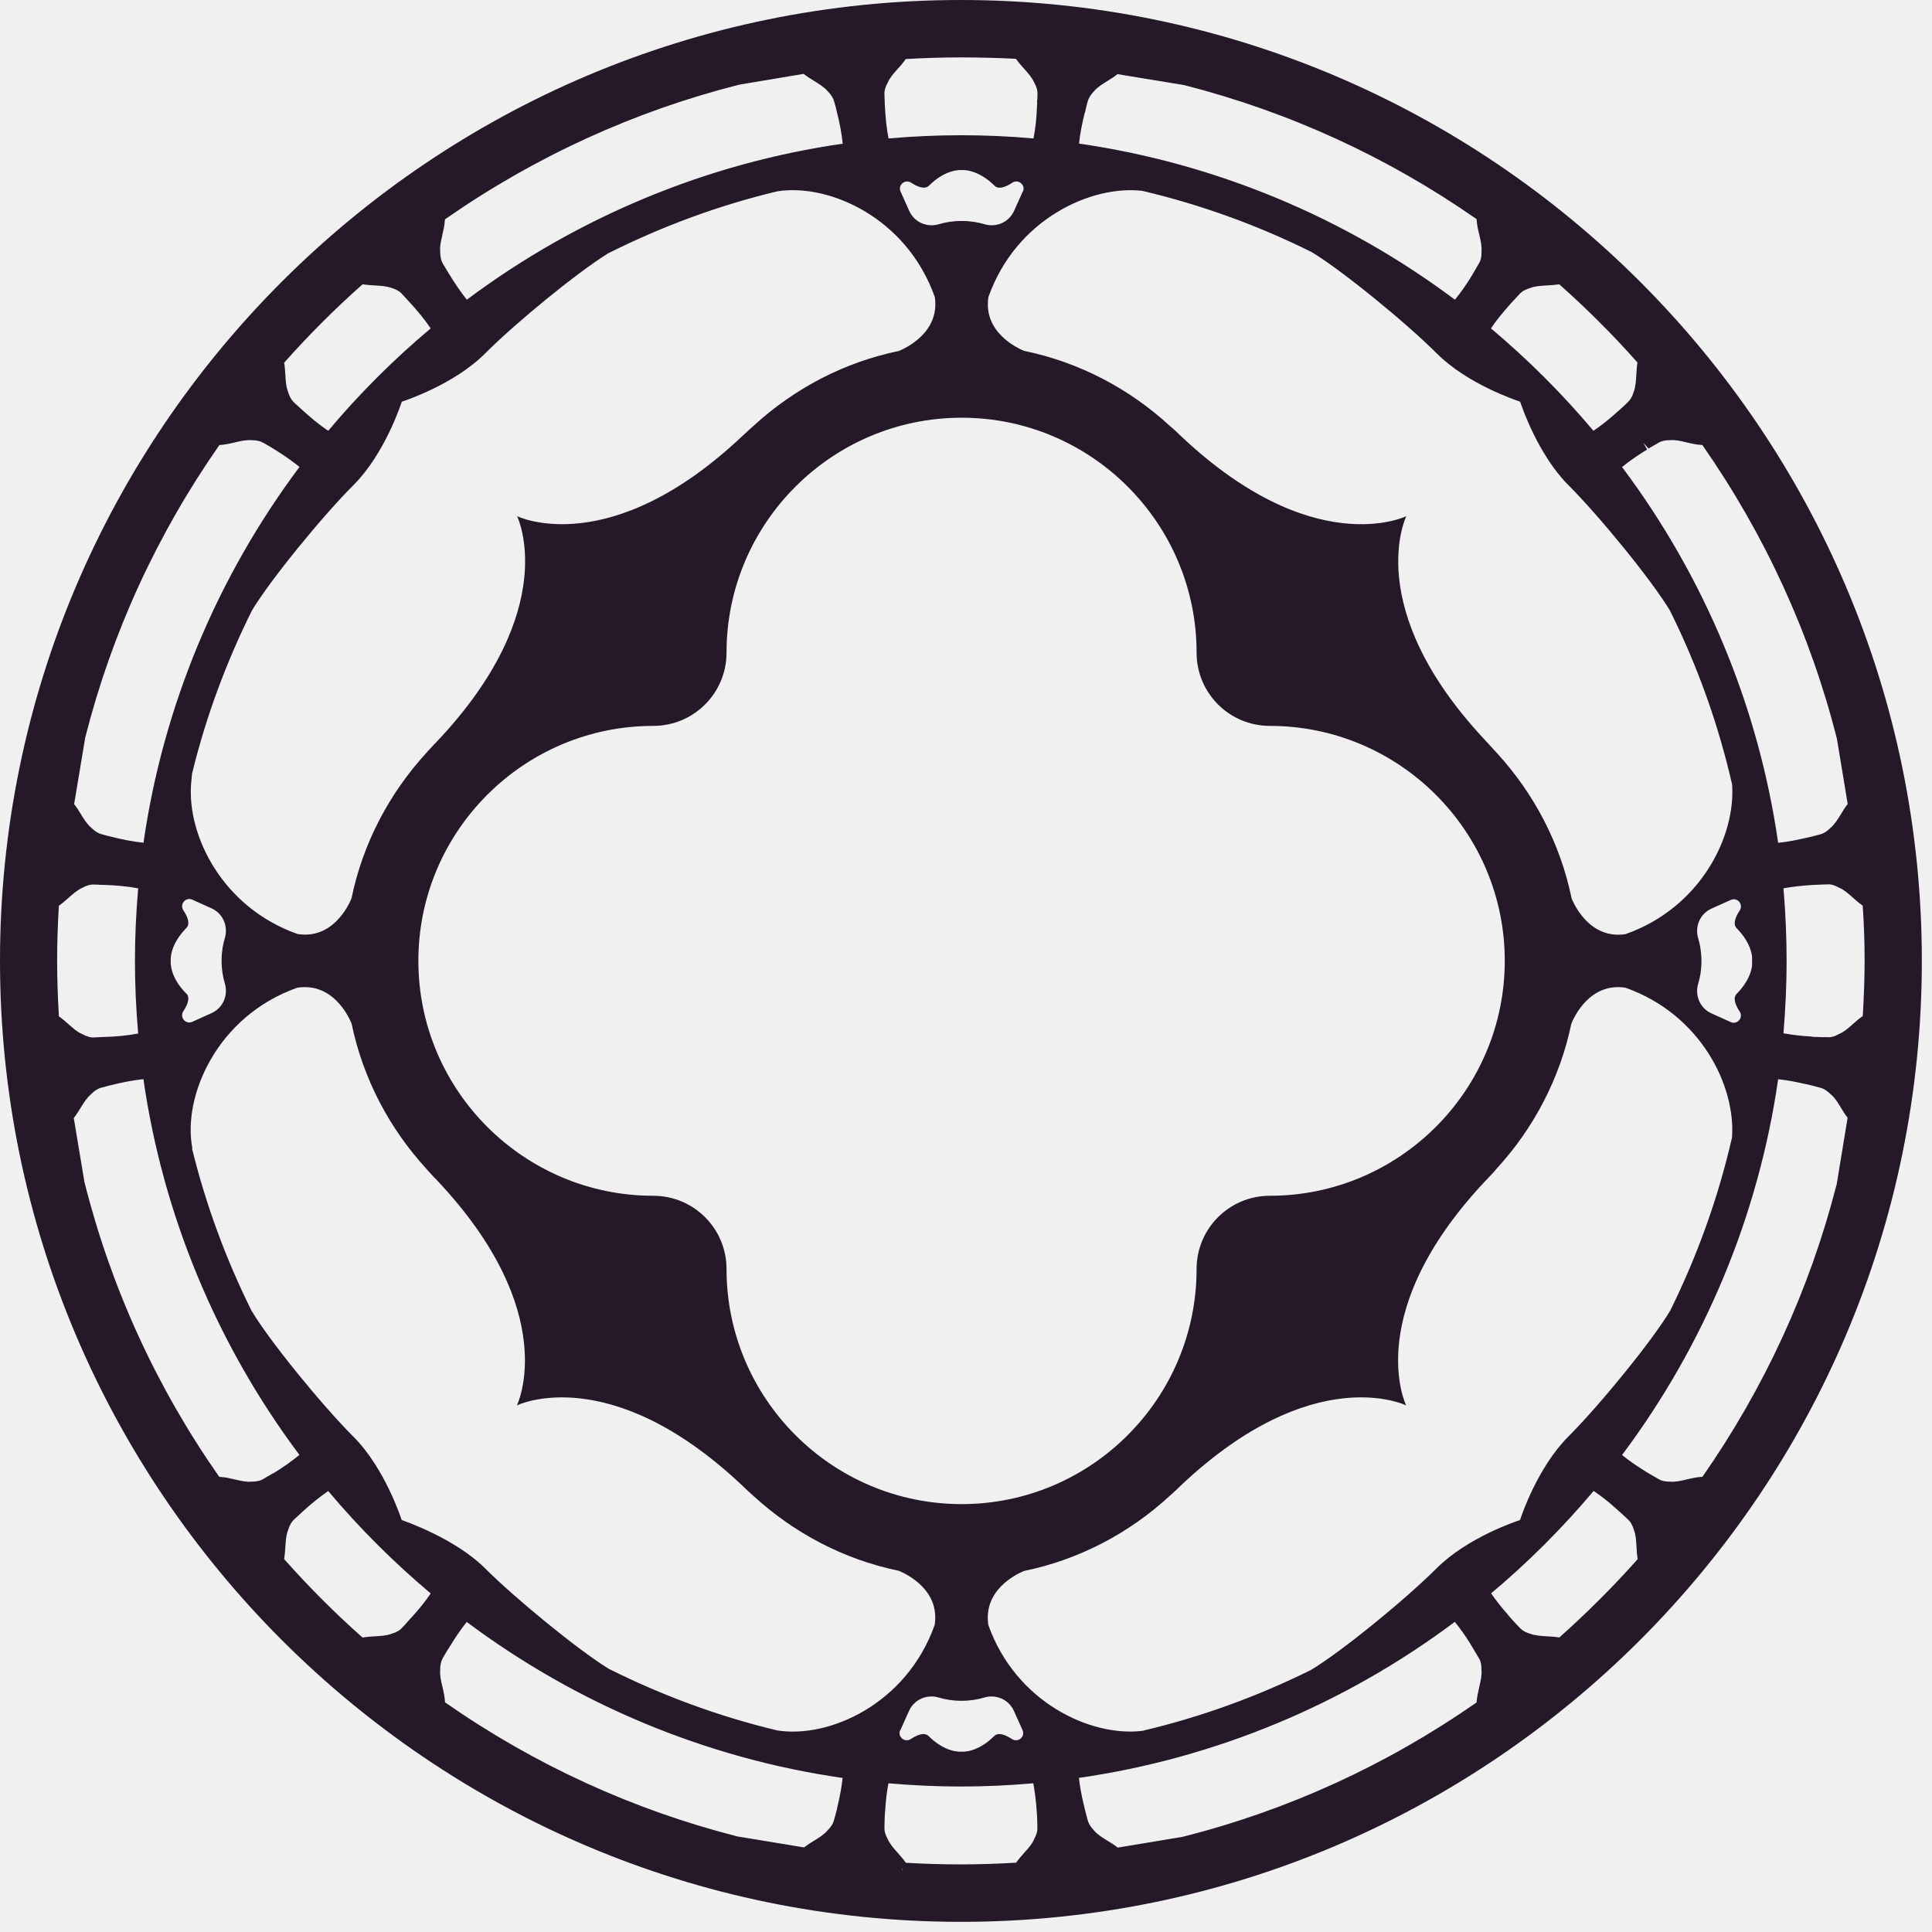
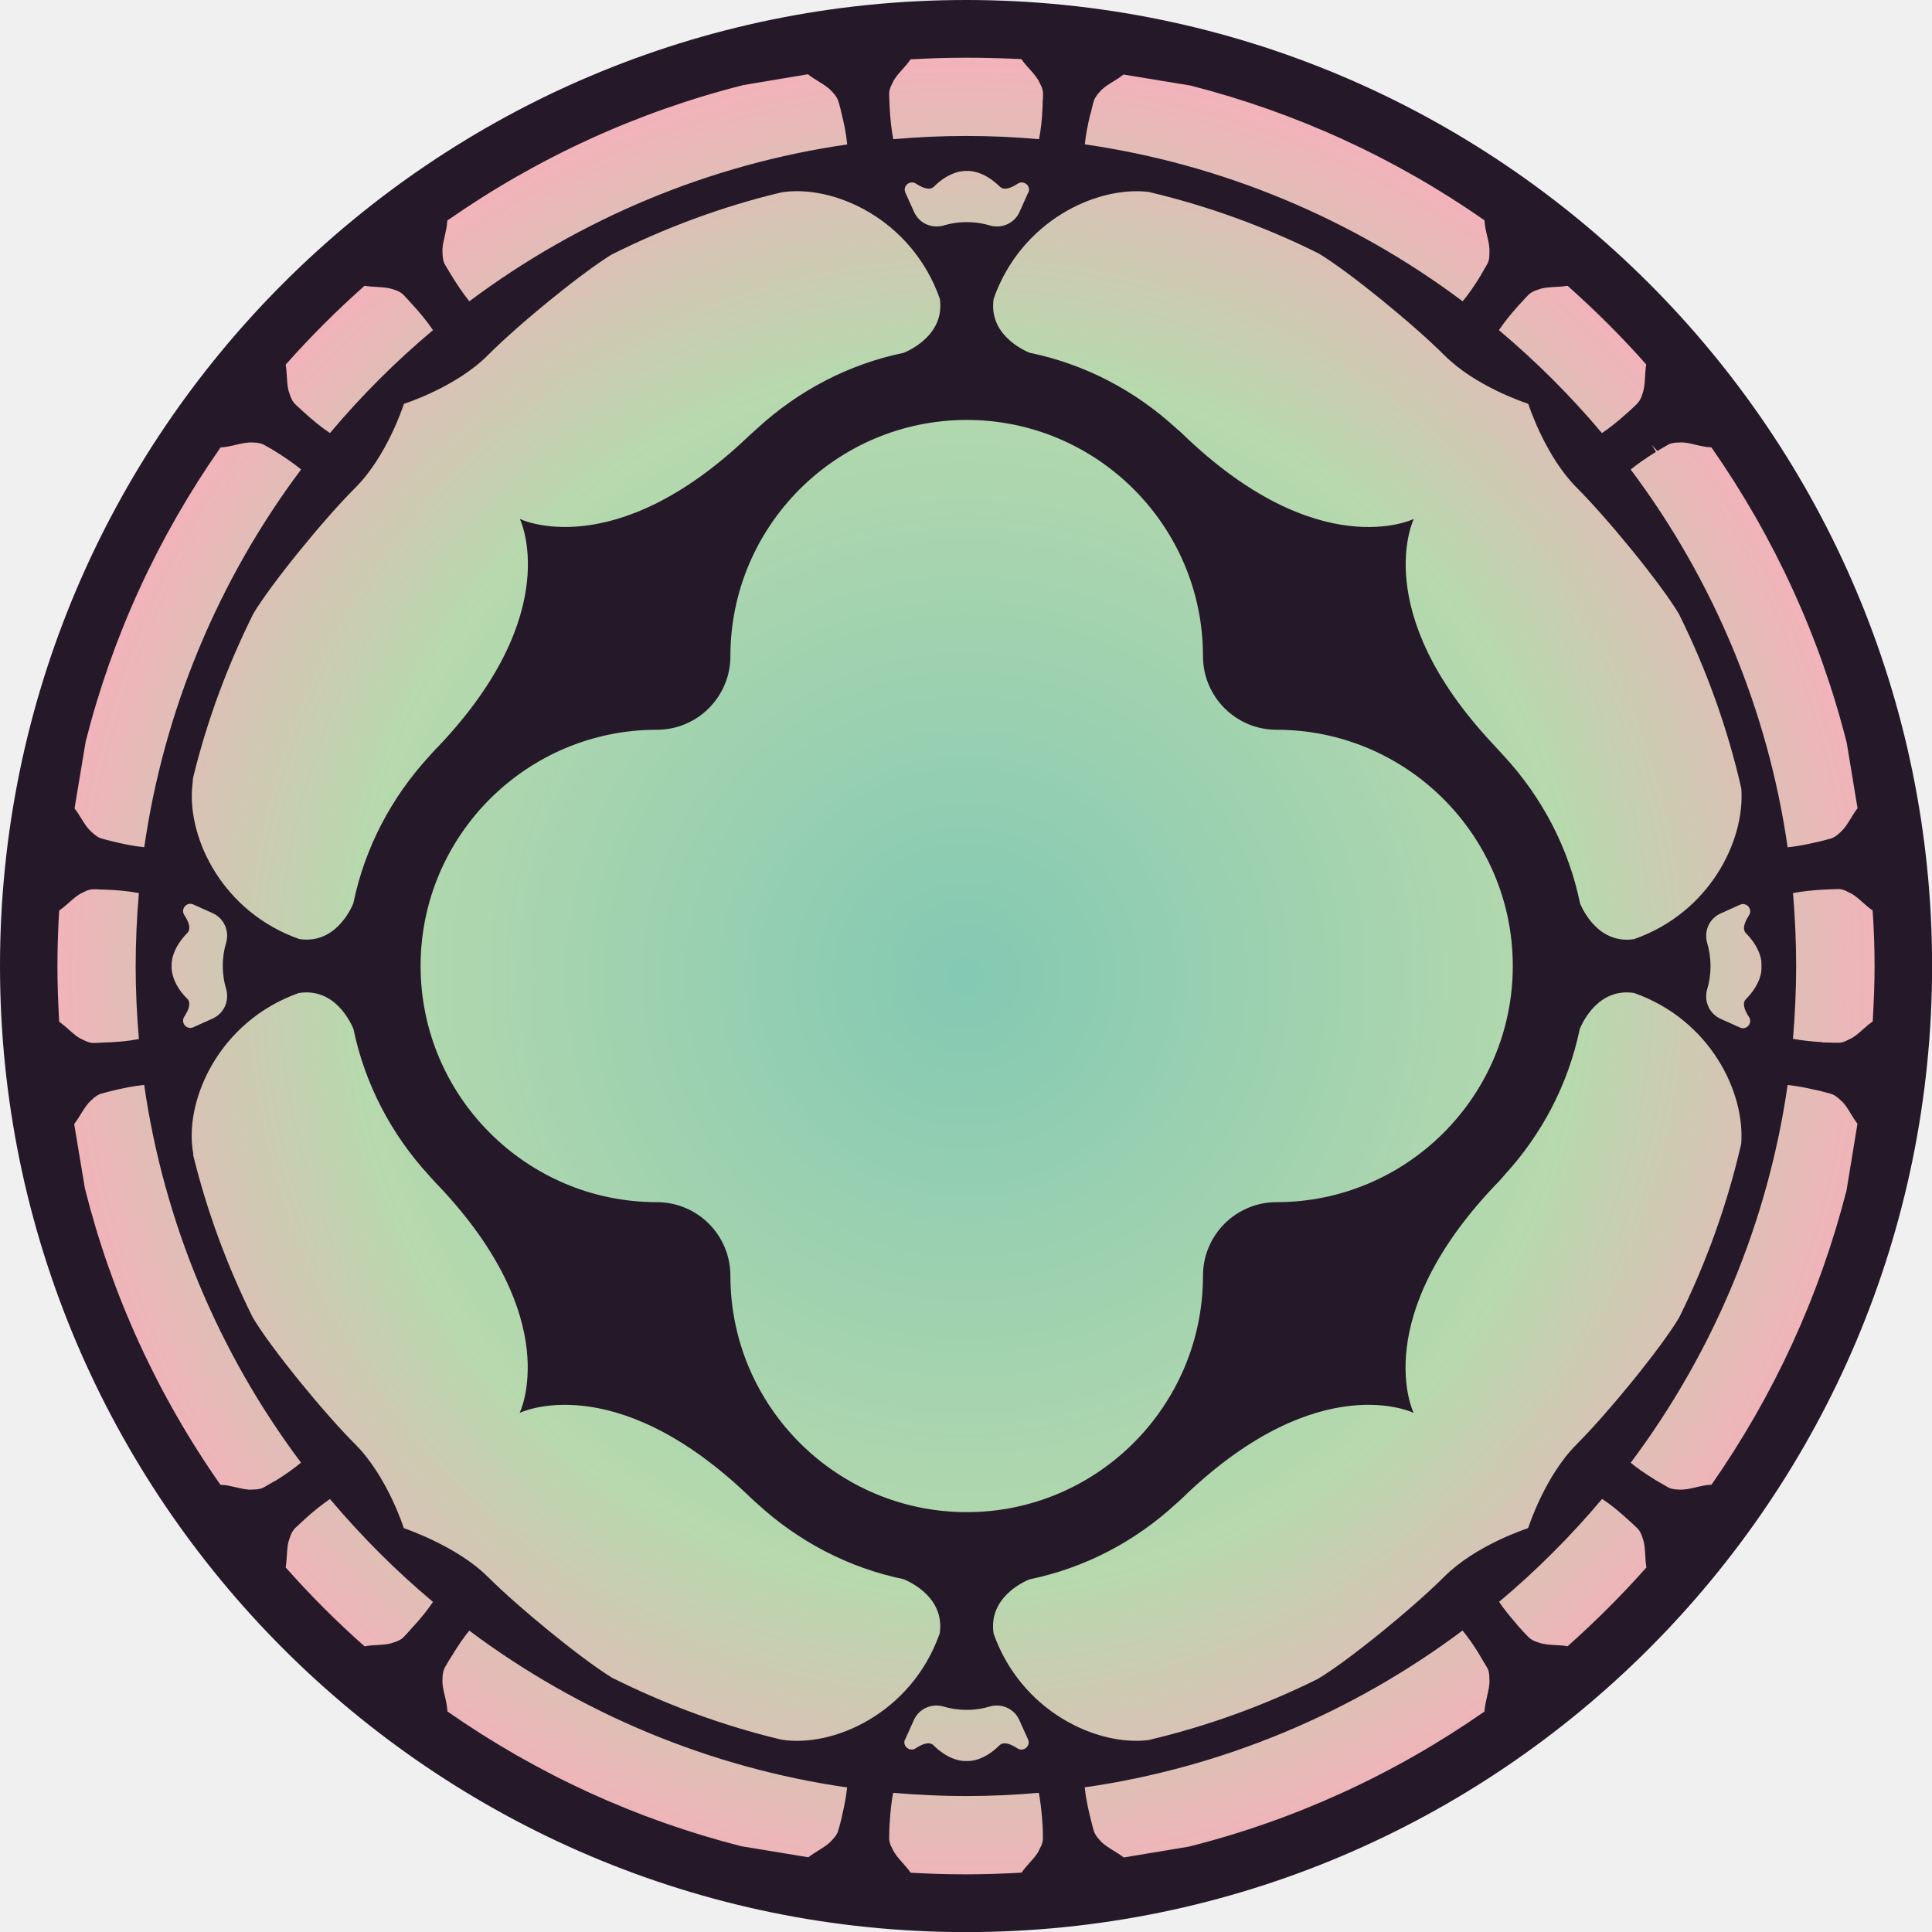
<svg xmlns="http://www.w3.org/2000/svg" width="181" height="181" viewBox="0 0 181 181" fill="none">
-   <g clip-path="url(#clip0_54829_383)">
-     <path d="M90.024 0C40.384 0 0 40.384 0 90.015C0 139.646 40.384 180.048 90.024 180.048C139.664 180.048 180.048 139.664 180.048 90.015C180.048 40.367 139.664 0 90.024 0ZM153.918 41.453L154.444 42.022L155.34 41.504C155.616 41.323 155.978 41.237 156.443 41.237H156.503C156.96 41.194 157.468 41.315 158.003 41.444C158.477 41.556 158.968 41.668 159.356 41.677C159.399 41.685 159.451 41.694 159.494 41.703C165.363 50.122 169.611 59.395 172.093 69.22L173.102 75.322C172.852 75.632 172.653 75.968 172.455 76.295C172.162 76.769 171.895 77.218 171.49 77.562C171.145 77.907 170.835 78.097 170.464 78.183C170.094 78.286 169.723 78.381 169.353 78.467L169.258 78.484C168.465 78.665 167.543 78.864 166.586 78.958C164.759 66.238 159.718 54.095 151.962 43.754C152.608 43.228 153.349 42.711 154.314 42.108L153.926 41.453H153.918ZM162.984 94.764C163.355 95.333 162.76 96.031 162.148 95.755L160.33 94.936C159.27 94.454 158.761 93.264 159.097 92.153C159.27 91.584 159.399 90.877 159.399 90.032C159.399 89.188 159.27 88.481 159.097 87.912C158.761 86.792 159.27 85.611 160.33 85.129L162.148 84.31C162.769 84.034 163.355 84.732 162.984 85.301C162.553 85.956 162.338 86.594 162.708 86.973C163.768 88.042 164.061 89.016 164.139 89.576C164.139 89.731 164.147 89.886 164.147 90.05C164.147 90.213 164.139 90.351 164.139 90.498C164.061 91.058 163.768 92.032 162.708 93.1C162.329 93.48 162.553 94.117 162.984 94.772V94.764ZM27.879 92.532C31.189 92.032 32.671 95.246 32.938 95.893C34.015 101.081 36.497 105.734 39.944 109.501C39.944 109.501 40.401 110.018 40.634 110.259C40.712 110.337 40.789 110.423 40.867 110.5C52.708 122.996 48.425 131.666 48.425 131.666C48.425 131.666 57.077 127.4 69.547 139.181C69.668 139.302 69.797 139.422 69.927 139.543C70.142 139.75 70.599 140.155 70.599 140.155C74.365 143.602 79.019 146.093 84.207 147.161C84.853 147.428 88.068 148.911 87.568 152.22C84.939 159.666 77.631 162.889 72.814 162.114C67.281 160.795 61.998 158.822 57.025 156.34C54.104 154.538 48.287 149.764 45.434 146.92C42.582 144.076 37.721 142.439 37.635 142.404C37.635 142.404 37.635 142.404 37.626 142.396C37.6 142.301 36.066 137.552 33.11 134.596C30.18 131.666 25.208 125.582 23.544 122.755C21.166 117.955 19.279 112.87 17.977 107.544L18.029 107.605C17.064 102.796 20.27 95.203 27.879 92.523V92.532ZM17.451 93.083C15.943 91.567 15.978 90.231 15.995 90.015C15.978 89.8 15.952 88.473 17.451 86.947C17.831 86.568 17.607 85.93 17.176 85.275C16.805 84.707 17.4 84.008 18.012 84.284L19.83 85.103C20.89 85.586 21.398 86.775 21.062 87.887C20.89 88.455 20.761 89.162 20.761 90.007C20.761 90.851 20.89 91.558 21.062 92.127C21.398 93.247 20.89 94.428 19.83 94.91L18.012 95.729C17.391 96.005 16.805 95.307 17.176 94.738C17.607 94.083 17.822 93.445 17.451 93.066V93.083ZM147.239 84.172C146.17 78.967 143.68 74.305 140.224 70.53C140.224 70.53 139.431 69.659 139.043 69.246C127.521 56.896 131.752 48.356 131.752 48.356C131.752 48.356 122.876 52.742 110.138 40.375C109.957 40.203 109.578 39.884 109.578 39.884C105.812 36.428 101.141 33.938 95.936 32.869C95.229 32.576 92.101 31.085 92.601 27.828C95.169 20.554 102.21 17.314 107.027 17.882C112.577 19.192 117.886 21.131 122.876 23.613C125.737 25.337 131.718 30.223 134.613 33.119C137.466 35.972 141.991 37.488 142.378 37.618C142.396 37.635 142.413 37.652 142.43 37.669C142.551 38.04 144.076 42.582 146.929 45.443C149.833 48.347 154.745 54.354 156.452 57.206C158.994 62.325 160.967 67.772 162.269 73.477C162.631 78.278 159.364 85.025 152.28 87.516C149.023 88.007 147.532 84.888 147.239 84.181V84.172ZM118.963 112.026C115.171 112.026 112.103 115.094 112.103 118.886C112.103 131.028 102.227 140.913 90.093 140.913C77.95 140.913 68.065 131.028 68.065 118.886C68.065 115.094 64.997 112.026 61.205 112.026C49.071 112.026 39.195 102.149 39.195 90.015C39.195 77.881 49.071 68.005 61.205 68.005C64.997 68.005 68.065 64.937 68.065 61.145C68.065 49.011 77.95 39.134 90.093 39.134C102.227 39.134 112.103 49.011 112.103 61.145C112.103 64.937 115.171 68.005 118.963 68.005C131.097 68.005 140.974 77.881 140.974 90.015C140.974 102.149 131.097 112.026 118.963 112.026ZM95.815 17.951L94.996 19.77C94.514 20.83 93.325 21.338 92.213 21.002C91.644 20.83 90.937 20.701 90.093 20.701C89.248 20.701 88.541 20.83 87.973 21.002C86.852 21.338 85.672 20.83 85.189 19.77L84.37 17.951C84.095 17.331 84.793 16.745 85.362 17.115C86.016 17.546 86.654 17.762 87.033 17.391C88.55 15.883 89.886 15.918 90.101 15.935C90.317 15.918 91.644 15.892 93.169 17.391C93.549 17.77 94.186 17.546 94.841 17.115C95.41 16.745 96.108 17.34 95.832 17.951H95.815ZM87.576 27.819C88.076 31.12 84.862 32.611 84.215 32.878C79.027 33.946 74.374 36.437 70.616 39.876C70.616 39.876 69.996 40.427 69.694 40.712C69.685 40.712 69.677 40.729 69.668 40.737C57.138 52.648 48.442 48.356 48.442 48.356C48.442 48.356 52.725 57.034 40.875 69.53C40.806 69.599 40.737 69.677 40.66 69.746C40.419 69.996 39.953 70.521 39.953 70.521C36.497 74.296 33.998 78.967 32.929 84.172C32.636 84.879 31.145 88.007 27.888 87.507C20.804 85.008 17.538 78.26 17.9 73.46L17.994 72.478C19.296 67.126 21.209 62.015 23.605 57.189C25.32 54.337 30.223 48.33 33.128 45.434C36.032 42.53 37.557 37.893 37.635 37.652C37.644 37.644 37.652 37.635 37.661 37.626C37.876 37.557 42.539 36.032 45.443 33.119C48.347 30.206 54.018 25.578 56.956 23.743C61.955 21.235 67.264 19.253 72.822 17.925C77.64 17.159 84.948 20.382 87.576 27.828V27.819ZM84.353 162.088L85.172 160.269C85.654 159.209 86.844 158.701 87.956 159.037C88.524 159.209 89.231 159.339 90.076 159.339C90.92 159.339 91.627 159.209 92.196 159.037C93.316 158.701 94.497 159.209 94.979 160.269L95.798 162.088C96.074 162.708 95.376 163.294 94.807 162.924C94.152 162.493 93.514 162.277 93.135 162.648C91.618 164.156 90.282 164.122 90.067 164.104C89.852 164.122 88.516 164.147 86.999 162.648C86.62 162.269 85.982 162.493 85.327 162.924C84.758 163.294 84.06 162.7 84.336 162.088H84.353ZM92.592 152.22C92.101 148.962 95.221 147.472 95.927 147.179C101.132 146.11 105.803 143.619 109.57 140.155C109.57 140.155 110.095 139.689 110.345 139.448C110.414 139.379 110.492 139.31 110.561 139.233C123.057 127.383 131.735 131.666 131.735 131.666C131.735 131.666 127.348 122.781 139.715 110.052C139.888 109.88 140.207 109.492 140.207 109.492C143.654 105.735 146.136 101.081 147.213 95.893C147.48 95.246 148.962 92.032 152.272 92.532C159.364 95.031 162.631 101.787 162.26 106.588C160.959 112.258 158.994 117.688 156.477 122.781C154.797 125.608 149.842 131.675 146.92 134.596C144.016 137.501 142.49 142.137 142.413 142.378C142.404 142.387 142.387 142.396 142.378 142.413C142.12 142.499 137.492 144.024 134.596 146.92C131.683 149.833 125.642 154.771 122.798 156.46C117.826 158.925 112.534 160.855 107.01 162.157C102.192 162.734 95.152 159.485 92.583 152.211L92.592 152.22ZM141.473 28.5L141.749 28.207C141.87 28.069 141.999 27.931 142.128 27.793L142.344 27.569C142.577 27.302 142.895 27.112 143.404 26.966C143.826 26.802 144.343 26.776 144.895 26.742C145.274 26.724 145.662 26.699 146.075 26.63C148.704 28.965 151.169 31.43 153.409 33.964C153.34 34.36 153.323 34.748 153.297 35.136C153.263 35.696 153.237 36.213 153.056 36.704C152.927 37.152 152.737 37.471 152.453 37.73L152.255 37.919C152.082 38.083 151.918 38.238 151.738 38.393L151.522 38.583C150.721 39.307 149.997 39.876 149.281 40.358C146.368 36.894 143.137 33.671 139.681 30.766C140.163 30.042 140.767 29.293 141.473 28.508V28.5ZM101.632 10.574C101.667 10.471 101.693 10.367 101.71 10.264L101.77 10.005C101.796 9.876 101.839 9.73 101.874 9.6L101.891 9.549C101.968 9.221 102.167 8.877 102.529 8.506C102.83 8.161 103.27 7.885 103.744 7.592C104.054 7.403 104.364 7.213 104.692 6.946L110.94 7.972C120.782 10.488 129.994 14.711 138.336 20.528C138.336 20.537 138.336 20.545 138.336 20.563C138.362 21.054 138.474 21.528 138.586 21.985C138.716 22.536 138.836 23.053 138.793 23.613C138.81 24.061 138.724 24.415 138.517 24.742L138.38 24.975C138.293 25.13 138.199 25.285 138.052 25.544L137.949 25.725C137.389 26.647 136.854 27.414 136.303 28.078C125.961 20.33 113.818 15.288 101.089 13.453C101.184 12.556 101.365 11.6 101.624 10.566L101.632 10.574ZM83.155 7.765L83.19 7.696C83.371 7.265 83.724 6.877 84.103 6.455C84.353 6.179 84.612 5.886 84.853 5.533C88.43 5.317 91.73 5.343 95.177 5.507C95.41 5.852 95.686 6.153 95.953 6.446C96.324 6.86 96.677 7.256 96.901 7.756C97.125 8.153 97.22 8.506 97.194 8.902C97.194 9.049 97.194 9.204 97.177 9.351L97.16 9.445V9.54C97.177 9.669 97.16 9.781 97.151 9.954C97.117 11.048 97.004 12.048 96.823 12.97C92.282 12.565 87.783 12.574 83.242 12.97C83.069 12.082 82.957 11.1 82.897 9.85C82.879 9.704 82.888 9.549 82.879 9.333C82.862 9.178 82.871 9.049 82.862 8.859C82.836 8.515 82.931 8.161 83.155 7.765ZM41.435 22.028C41.547 21.554 41.66 21.071 41.668 20.683C41.677 20.631 41.685 20.588 41.694 20.545C50.122 14.668 59.413 10.419 69.272 7.929L75.287 6.92C75.606 7.17 75.951 7.386 76.287 7.592C76.761 7.885 77.209 8.161 77.545 8.549C77.881 8.885 78.079 9.213 78.165 9.566L78.269 9.937C78.312 10.083 78.346 10.238 78.389 10.445C78.674 11.54 78.855 12.513 78.95 13.461C66.238 15.288 54.095 20.33 43.736 28.078C43.142 27.336 42.556 26.475 41.892 25.372L41.651 24.966C41.608 24.906 41.573 24.854 41.504 24.716C41.323 24.424 41.237 24.061 41.237 23.527C41.194 23.07 41.315 22.562 41.444 22.028H41.435ZM33.964 26.63C34.36 26.699 34.748 26.716 35.136 26.742C35.687 26.776 36.213 26.802 36.696 26.983C37.144 27.112 37.471 27.311 37.712 27.595L38.273 28.207C39.117 29.112 39.789 29.939 40.35 30.766C36.894 33.662 33.662 36.885 30.749 40.358C29.93 39.807 29.086 39.126 28.129 38.238C28.052 38.169 27.974 38.1 27.802 37.937C27.733 37.885 27.672 37.825 27.569 37.721C27.302 37.48 27.112 37.152 26.966 36.635C26.793 36.213 26.768 35.679 26.733 35.118C26.707 34.748 26.69 34.36 26.621 33.981C28.913 31.395 31.378 28.931 33.964 26.638V26.63ZM7.98 69.117C10.471 59.292 14.702 50.071 20.554 41.694C21.062 41.668 21.545 41.556 22.019 41.444C22.553 41.315 23.053 41.203 23.579 41.237C24.053 41.237 24.424 41.332 24.699 41.504L25.337 41.866C26.457 42.547 27.319 43.142 28.06 43.745C20.313 54.087 15.271 66.23 13.444 78.95C12.488 78.855 11.453 78.657 10.221 78.338L9.98 78.278C9.85 78.252 9.721 78.209 9.54 78.157C9.204 78.079 8.877 77.872 8.506 77.502C8.153 77.2 7.868 76.752 7.575 76.269C7.386 75.968 7.196 75.649 6.946 75.339L7.98 69.125V69.117ZM5.516 95.195C5.412 93.419 5.352 91.678 5.352 90.032C5.352 88.386 5.404 86.654 5.516 84.853C5.852 84.62 6.153 84.353 6.446 84.095C6.86 83.724 7.248 83.379 7.739 83.164C8.135 82.94 8.515 82.845 8.902 82.871C9.049 82.871 9.195 82.879 9.402 82.897H9.575C10.85 82.931 11.945 83.035 12.944 83.224C12.746 85.508 12.643 87.792 12.643 90.032C12.643 92.273 12.746 94.54 12.944 96.823C11.936 97.022 10.824 97.125 9.471 97.16C9.273 97.177 9.101 97.185 8.833 97.194C8.523 97.22 8.153 97.125 7.661 96.858C7.239 96.686 6.851 96.332 6.438 95.97C6.145 95.712 5.843 95.445 5.516 95.212V95.195ZM25.665 137.992C25.535 138.043 25.44 138.104 25.346 138.164C25.242 138.224 25.13 138.285 25.027 138.345C24.932 138.397 24.846 138.457 24.751 138.509L24.691 138.543C24.415 138.724 24.044 138.81 23.51 138.81C23.053 138.854 22.545 138.724 22.01 138.604C21.536 138.492 21.054 138.38 20.657 138.371C20.614 138.371 20.58 138.354 20.537 138.354C14.651 129.951 10.402 120.644 7.911 110.742L6.912 104.743C7.153 104.433 7.36 104.106 7.558 103.778C7.851 103.304 8.135 102.847 8.549 102.494C8.859 102.175 9.187 101.968 9.523 101.891L10.135 101.727C11.428 101.4 12.479 101.201 13.435 101.098C15.262 113.818 20.304 125.961 28.052 136.303C27.328 136.897 26.518 137.466 25.656 138L25.665 137.992ZM38.488 151.591L38.23 151.884C38.074 152.074 37.893 152.263 37.678 152.487C37.471 152.737 37.144 152.927 36.644 153.073C36.213 153.237 35.687 153.263 35.136 153.297C34.765 153.315 34.395 153.34 33.972 153.418C31.387 151.134 28.922 148.661 26.621 146.067C26.681 145.688 26.707 145.3 26.733 144.929C26.768 144.369 26.793 143.843 26.992 143.344C27.121 142.895 27.311 142.577 27.578 142.327L27.75 142.171C27.871 142.059 27.991 141.939 28.172 141.784C28.215 141.741 28.259 141.698 28.345 141.62C29.181 140.853 29.974 140.224 30.749 139.689C33.671 143.163 36.894 146.377 40.35 149.281C39.824 150.057 39.212 150.815 38.497 151.591H38.488ZM78.467 169.215C78.441 169.353 78.415 169.482 78.381 169.611L78.364 169.663C78.312 169.887 78.252 170.094 78.191 170.309L78.14 170.49C78.062 170.826 77.872 171.145 77.493 171.524C77.192 171.869 76.752 172.145 76.278 172.438C75.968 172.628 75.658 172.817 75.33 173.076L69.099 172.05C59.283 169.551 50.071 165.328 41.694 159.485C41.694 159.485 41.694 159.485 41.694 159.476C41.668 158.968 41.556 158.477 41.444 158.003C41.315 157.468 41.194 156.96 41.237 156.434C41.237 155.969 41.323 155.598 41.513 155.288L41.892 154.642C41.944 154.556 41.996 154.478 42.082 154.349C42.651 153.409 43.185 152.625 43.728 151.953C54.087 159.701 66.23 164.742 78.941 166.569C78.855 167.353 78.708 168.207 78.467 169.206V169.215ZM84.508 175.239V175.127L84.56 175.092L84.508 175.239ZM96.892 172.283L96.858 172.352C96.677 172.783 96.324 173.171 95.944 173.593C95.695 173.877 95.427 174.17 95.195 174.506C91.575 174.722 88.3 174.713 84.862 174.515C84.629 174.179 84.362 173.877 84.103 173.584C83.733 173.171 83.379 172.774 83.155 172.274C82.931 171.878 82.836 171.516 82.862 171.128C82.862 170.826 82.879 170.508 82.888 170.171C82.888 170.025 82.905 169.878 82.923 169.697C82.974 168.749 83.078 167.879 83.233 167.069C85.508 167.267 87.792 167.371 90.024 167.371C92.256 167.371 94.54 167.267 96.806 167.069C96.953 167.862 97.056 168.715 97.125 169.663L97.16 170.18C97.177 170.499 97.185 170.809 97.185 171.18C97.211 171.524 97.117 171.886 96.892 172.274V172.283ZM138.586 158.046C138.483 158.503 138.371 158.977 138.336 159.425C138.336 159.451 138.336 159.468 138.336 159.494C129.899 165.371 120.609 169.611 110.785 172.085L104.718 173.093C104.407 172.843 104.063 172.636 103.735 172.438C103.261 172.145 102.813 171.869 102.494 171.49C102.158 171.137 101.968 170.818 101.882 170.464L101.787 170.103C101.736 169.922 101.693 169.741 101.641 169.525L101.52 169.025C101.296 168.077 101.158 167.284 101.081 166.561C113.81 164.733 125.952 159.692 136.294 151.944C136.802 152.573 137.276 153.237 137.707 153.935L138.535 155.323C138.716 155.598 138.802 155.952 138.793 156.495C138.836 156.96 138.716 157.477 138.586 158.029V158.046ZM146.084 153.409C145.688 153.34 145.291 153.315 144.903 153.297C144.352 153.263 143.835 153.237 143.352 153.056C142.904 152.927 142.585 152.737 142.318 152.436C142.077 152.194 141.844 151.936 141.542 151.6L141.43 151.47C141.379 151.41 141.327 151.358 141.241 151.238C140.646 150.565 140.138 149.919 139.698 149.273C143.154 146.377 146.377 143.154 149.299 139.681C149.962 140.12 150.6 140.62 151.229 141.18C151.289 141.241 152.168 142.008 152.487 142.327C152.754 142.559 152.944 142.878 153.091 143.387C153.254 143.809 153.28 144.335 153.315 144.895C153.332 145.283 153.358 145.67 153.427 146.067C151.177 148.601 148.713 151.065 146.093 153.401L146.084 153.409ZM172.05 111.017C169.542 120.807 165.311 130.003 159.494 138.354C158.977 138.38 158.485 138.492 158.011 138.604C157.477 138.733 156.977 138.845 156.452 138.81C155.986 138.81 155.624 138.724 155.314 138.526L154.271 137.923C154.185 137.871 154.116 137.828 153.978 137.733C153.228 137.268 152.565 136.802 151.962 136.311C159.709 125.97 164.759 113.827 166.586 101.107C167.5 101.201 168.37 101.382 169.12 101.555L169.275 101.581C169.672 101.675 170.077 101.779 170.508 101.899C170.844 101.977 171.163 102.167 171.55 102.554C171.904 102.847 172.179 103.296 172.464 103.77C172.653 104.08 172.843 104.399 173.093 104.718L172.059 111.026L172.05 111.017ZM174.515 95.186C174.179 95.419 173.877 95.686 173.584 95.944C173.171 96.315 172.783 96.66 172.283 96.875C171.869 97.108 171.516 97.203 171.163 97.168H170.714C170.421 97.151 170.137 97.142 169.887 97.142L169.697 97.108C168.775 97.056 167.896 96.953 167.086 96.806C167.276 94.479 167.379 92.196 167.379 90.024C167.379 87.852 167.284 85.568 167.086 83.224C167.914 83.069 168.827 82.966 169.835 82.905C170.12 82.888 170.396 82.879 170.671 82.871L171.18 82.854C171.524 82.819 171.886 82.931 172.352 83.19C172.774 83.371 173.162 83.716 173.576 84.086C173.869 84.345 174.17 84.612 174.506 84.844C174.627 86.542 174.687 88.283 174.687 90.024C174.687 91.558 174.627 93.23 174.515 95.186Z" fill="#251929" />
+   <g clip-path="url(#clip0_54715_136)">
+     <circle cx="90.5" cy="91.5" r="87.5" fill="url(#paint0_radial_54715_136)" />
+     <path d="M90.504 0C40.6 0 0 40.6 0 90.496C0 140.392 40.6 181.009 90.504 181.009C140.409 181.009 181.009 140.409 181.009 90.496C181.009 40.582 140.409 0 90.504 0ZM154.739 41.674L155.268 42.246L156.169 41.726C156.446 41.544 156.81 41.457 157.278 41.457H157.339C157.798 41.414 158.309 41.535 158.846 41.665C159.323 41.778 159.816 41.891 160.206 41.899C160.25 41.908 160.302 41.916 160.345 41.925C166.245 50.39 170.517 59.712 173.012 69.589L174.025 75.724C173.774 76.035 173.575 76.373 173.376 76.703C173.081 77.179 172.812 77.63 172.405 77.976C172.059 78.323 171.747 78.513 171.374 78.6C171.002 78.704 170.629 78.799 170.257 78.886L170.161 78.903C169.364 79.085 168.437 79.284 167.475 79.38C165.639 66.592 160.57 54.384 152.773 43.987C153.422 43.459 154.168 42.939 155.138 42.332L154.748 41.674H154.739ZM163.854 95.269C164.226 95.841 163.629 96.543 163.013 96.266L161.185 95.443C160.12 94.958 159.609 93.762 159.946 92.644C160.12 92.073 160.25 91.362 160.25 90.513C160.25 89.664 160.12 88.954 159.946 88.382C159.609 87.255 160.12 86.068 161.185 85.583L163.013 84.76C163.637 84.483 164.226 85.185 163.854 85.756C163.421 86.415 163.204 87.056 163.577 87.437C164.642 88.512 164.937 89.491 165.015 90.054C165.015 90.21 165.024 90.366 165.024 90.53C165.024 90.695 165.015 90.834 165.015 90.981C164.937 91.544 164.642 92.523 163.577 93.597C163.195 93.979 163.421 94.62 163.854 95.278V95.269ZM28.028 93.026C31.355 92.523 32.845 95.755 33.114 96.404C34.197 101.62 36.692 106.299 40.158 110.085C40.158 110.085 40.617 110.605 40.851 110.847C40.929 110.925 41.007 111.012 41.085 111.09C52.989 123.653 48.683 132.369 48.683 132.369C48.683 132.369 57.382 128.08 69.919 139.924C70.04 140.045 70.17 140.166 70.3 140.288C70.516 140.496 70.976 140.903 70.976 140.903C74.762 144.369 79.44 146.872 84.656 147.947C85.306 148.215 88.538 149.706 88.035 153.033C85.393 160.518 78.046 163.759 73.202 162.979C67.64 161.653 62.329 159.669 57.33 157.174C54.393 155.363 48.544 150.563 45.677 147.704C42.809 144.845 37.922 143.199 37.836 143.164C37.836 143.164 37.836 143.164 37.827 143.156C37.801 143.06 36.259 138.286 33.287 135.315C30.341 132.369 25.342 126.252 23.67 123.41C21.279 118.584 19.381 113.473 18.073 108.118L18.125 108.179C17.155 103.344 20.378 95.711 28.028 93.017V93.026ZM17.545 93.58C16.028 92.055 16.063 90.712 16.08 90.496C16.063 90.279 16.037 88.945 17.545 87.411C17.926 87.03 17.701 86.389 17.267 85.73C16.895 85.159 17.493 84.457 18.108 84.734L19.936 85.557C21.002 86.042 21.513 87.238 21.175 88.356C21.002 88.927 20.872 89.638 20.872 90.487C20.872 91.336 21.002 92.046 21.175 92.618C21.513 93.745 21.002 94.932 19.936 95.417L18.108 96.24C17.484 96.517 16.895 95.815 17.267 95.243C17.701 94.585 17.917 93.944 17.545 93.563V93.58ZM148.025 84.621C146.95 79.388 144.447 74.701 140.972 70.906C140.972 70.906 140.175 70.031 139.785 69.615C128.201 57.2 132.456 48.614 132.456 48.614C132.456 48.614 123.532 53.024 110.726 40.591C110.544 40.418 110.163 40.097 110.163 40.097C106.377 36.623 101.681 34.119 96.448 33.045C95.737 32.75 92.592 31.251 93.095 27.976C95.677 20.664 102.755 17.406 107.598 17.978C113.178 19.295 118.515 21.244 123.532 23.739C126.408 25.472 132.421 30.385 135.332 33.296C138.2 36.164 142.748 37.688 143.138 37.818C143.156 37.836 143.173 37.853 143.19 37.87C143.312 38.243 144.845 42.809 147.713 45.685C150.633 48.605 155.571 54.644 157.287 57.512C159.842 62.658 161.827 68.134 163.135 73.869C163.499 78.695 160.215 85.479 153.093 87.983C149.818 88.477 148.319 85.341 148.025 84.63V84.621ZM119.598 112.624C115.786 112.624 112.702 115.708 112.702 119.52C112.702 131.728 102.773 141.665 90.574 141.665C78.366 141.665 68.428 131.728 68.428 119.52C68.428 115.708 65.344 112.624 61.532 112.624C49.333 112.624 39.404 102.695 39.404 90.496C39.404 78.297 49.333 68.368 61.532 68.368C65.344 68.368 68.428 65.283 68.428 61.471C68.428 49.272 78.366 39.343 90.574 39.343C102.773 39.343 112.702 49.272 112.702 61.471C112.702 65.283 115.786 68.368 119.598 68.368C131.797 68.368 141.726 78.297 141.726 90.496C141.726 102.695 131.797 112.624 119.598 112.624ZM96.326 18.047L95.504 19.875C95.018 20.941 93.823 21.452 92.705 21.114C92.133 20.941 91.423 20.811 90.574 20.811C89.725 20.811 89.014 20.941 88.442 21.114C87.316 21.452 86.129 20.941 85.644 19.875L84.821 18.047C84.543 17.423 85.245 16.834 85.817 17.207C86.476 17.64 87.117 17.857 87.498 17.484C89.023 15.968 90.366 16.002 90.582 16.02C90.799 16.002 92.133 15.976 93.667 17.484C94.048 17.865 94.689 17.64 95.347 17.207C95.919 16.834 96.621 17.432 96.344 18.047H96.326ZM88.044 27.967C88.546 31.286 85.315 32.785 84.665 33.053C79.449 34.128 74.77 36.632 70.993 40.088C70.993 40.088 70.369 40.643 70.066 40.929C70.057 40.929 70.049 40.946 70.04 40.955C57.442 52.928 48.7 48.614 48.7 48.614C48.7 48.614 53.007 57.339 41.093 69.901C41.024 69.971 40.955 70.049 40.877 70.118C40.634 70.369 40.166 70.898 40.166 70.898C36.692 74.692 34.179 79.388 33.105 84.621C32.811 85.332 31.312 88.477 28.037 87.974C20.915 85.462 17.631 78.678 17.995 73.852L18.09 72.864C19.399 67.484 21.322 62.346 23.731 57.494C25.455 54.627 30.385 48.588 33.304 45.677C36.224 42.757 37.758 38.096 37.836 37.853C37.844 37.844 37.853 37.836 37.862 37.827C38.078 37.758 42.766 36.224 45.685 33.296C48.605 30.367 54.306 25.715 57.261 23.869C62.286 21.348 67.623 19.355 73.211 18.021C78.054 17.25 85.401 20.49 88.044 27.976V27.967ZM84.803 162.953L85.626 161.125C86.112 160.059 87.307 159.548 88.425 159.886C88.997 160.059 89.707 160.189 90.556 160.189C91.405 160.189 92.116 160.059 92.688 159.886C93.814 159.548 95.001 160.059 95.486 161.125L96.309 162.953C96.587 163.577 95.885 164.166 95.313 163.793C94.654 163.36 94.013 163.143 93.632 163.516C92.107 165.032 90.764 164.998 90.548 164.98C90.331 164.998 88.988 165.024 87.463 163.516C87.082 163.135 86.441 163.36 85.782 163.793C85.211 164.166 84.509 163.568 84.786 162.953H84.803ZM93.086 153.033C92.592 149.758 95.729 148.259 96.439 147.964C101.672 146.89 106.368 144.386 110.154 140.903C110.154 140.903 110.683 140.435 110.934 140.192C111.003 140.123 111.081 140.054 111.151 139.976C123.713 128.063 132.438 132.369 132.438 132.369C132.438 132.369 128.028 123.436 140.461 110.639C140.634 110.466 140.955 110.076 140.955 110.076C144.421 106.299 146.916 101.62 147.999 96.404C148.267 95.755 149.758 92.523 153.085 93.026C160.215 95.538 163.499 102.331 163.126 107.157C161.818 112.857 159.842 118.316 157.313 123.436C155.623 126.278 150.641 132.378 147.704 135.315C144.784 138.234 143.251 142.896 143.173 143.138C143.164 143.147 143.147 143.156 143.138 143.173C142.878 143.26 138.226 144.793 135.315 147.704C132.386 150.633 126.313 155.597 123.454 157.295C118.454 159.773 113.135 161.714 107.581 163.022C102.738 163.603 95.659 160.336 93.078 153.024L93.086 153.033ZM142.229 28.652L142.506 28.357C142.627 28.219 142.757 28.08 142.887 27.942L143.104 27.716C143.338 27.448 143.658 27.257 144.169 27.11C144.594 26.945 145.114 26.919 145.668 26.884C146.049 26.867 146.439 26.841 146.855 26.772C149.498 29.12 151.976 31.598 154.228 34.145C154.159 34.543 154.142 34.933 154.116 35.323C154.081 35.886 154.055 36.406 153.873 36.9C153.743 37.351 153.552 37.671 153.266 37.931L153.067 38.122C152.894 38.286 152.729 38.442 152.547 38.598L152.331 38.789C151.525 39.517 150.797 40.088 150.078 40.574C147.15 37.091 143.901 33.85 140.426 30.93C140.912 30.203 141.518 29.449 142.229 28.661V28.652ZM102.175 10.631C102.209 10.527 102.235 10.423 102.253 10.319L102.313 10.059C102.339 9.929 102.383 9.782 102.417 9.652L102.435 9.6C102.513 9.271 102.712 8.924 103.076 8.551C103.379 8.205 103.821 7.928 104.297 7.633C104.609 7.442 104.921 7.252 105.25 6.983L111.532 8.014C121.426 10.544 130.688 14.79 139.075 20.638C139.075 20.646 139.075 20.655 139.075 20.672C139.101 21.166 139.213 21.643 139.326 22.102C139.456 22.656 139.577 23.176 139.534 23.739C139.551 24.19 139.465 24.545 139.257 24.874L139.118 25.108C139.031 25.264 138.936 25.42 138.789 25.68L138.685 25.862C138.122 26.789 137.585 27.56 137.03 28.227C126.633 20.438 114.426 15.37 101.629 13.524C101.724 12.623 101.906 11.662 102.166 10.622L102.175 10.631ZM83.599 7.806L83.634 7.737C83.816 7.304 84.171 6.914 84.552 6.489C84.803 6.212 85.063 5.918 85.306 5.562C88.901 5.346 92.22 5.372 95.685 5.536C95.919 5.883 96.197 6.186 96.465 6.481C96.838 6.897 97.193 7.295 97.418 7.798C97.644 8.196 97.739 8.551 97.713 8.95C97.713 9.097 97.713 9.253 97.695 9.4L97.678 9.496V9.591C97.695 9.721 97.678 9.834 97.669 10.007C97.635 11.107 97.522 12.112 97.34 13.039C92.774 12.632 88.252 12.641 83.686 13.039C83.513 12.147 83.4 11.159 83.339 9.903C83.322 9.756 83.331 9.6 83.322 9.383C83.305 9.227 83.313 9.097 83.305 8.907C83.278 8.56 83.374 8.205 83.599 7.806ZM41.657 22.145C41.769 21.669 41.882 21.183 41.891 20.794C41.899 20.742 41.908 20.698 41.916 20.655C50.39 14.746 59.73 10.475 69.641 7.971L75.689 6.957C76.009 7.208 76.356 7.425 76.694 7.633C77.17 7.928 77.621 8.205 77.959 8.595C78.297 8.933 78.496 9.262 78.583 9.617L78.687 9.99C78.73 10.137 78.765 10.293 78.808 10.501C79.094 11.601 79.276 12.58 79.371 13.533C66.592 15.37 54.384 20.438 43.97 28.227C43.372 27.482 42.783 26.616 42.116 25.507L41.873 25.1C41.83 25.039 41.795 24.987 41.726 24.848C41.544 24.554 41.457 24.19 41.457 23.653C41.414 23.194 41.535 22.682 41.665 22.145H41.657ZM34.145 26.772C34.543 26.841 34.933 26.858 35.323 26.884C35.878 26.919 36.406 26.945 36.891 27.127C37.342 27.257 37.671 27.456 37.914 27.742L38.477 28.357C39.326 29.267 40.002 30.099 40.565 30.93C37.091 33.842 33.842 37.082 30.913 40.574C30.09 40.019 29.241 39.335 28.279 38.442C28.201 38.373 28.123 38.304 27.95 38.139C27.881 38.087 27.82 38.026 27.716 37.922C27.448 37.68 27.257 37.351 27.11 36.831C26.936 36.406 26.91 35.869 26.876 35.306C26.85 34.933 26.832 34.543 26.763 34.162C29.068 31.563 31.546 29.085 34.145 26.78V26.772ZM8.023 69.485C10.527 59.608 14.781 50.338 20.664 41.916C21.175 41.891 21.66 41.778 22.137 41.665C22.674 41.535 23.176 41.423 23.705 41.457C24.181 41.457 24.554 41.553 24.831 41.726L25.472 42.09C26.599 42.774 27.465 43.372 28.21 43.979C20.421 54.375 15.353 66.583 13.516 79.371C12.554 79.276 11.514 79.076 10.275 78.756L10.033 78.695C9.903 78.669 9.773 78.626 9.591 78.574C9.253 78.496 8.924 78.288 8.551 77.915C8.196 77.612 7.91 77.162 7.616 76.677C7.425 76.373 7.234 76.053 6.983 75.741L8.023 69.494V69.485ZM5.545 95.703C5.441 93.918 5.38 92.168 5.38 90.513C5.38 88.858 5.432 87.117 5.545 85.306C5.883 85.072 6.186 84.803 6.481 84.543C6.897 84.171 7.286 83.824 7.78 83.608C8.179 83.382 8.56 83.287 8.95 83.313C9.097 83.313 9.245 83.322 9.452 83.339H9.626C10.908 83.374 12.008 83.478 13.013 83.668C12.814 85.964 12.71 88.26 12.71 90.513C12.71 92.766 12.814 95.044 13.013 97.34C12 97.54 10.882 97.644 9.522 97.678C9.322 97.695 9.149 97.704 8.881 97.713C8.569 97.739 8.196 97.644 7.702 97.375C7.278 97.202 6.888 96.846 6.472 96.483C6.177 96.223 5.874 95.954 5.545 95.72V95.703ZM25.801 138.728C25.672 138.78 25.576 138.841 25.481 138.902C25.377 138.962 25.264 139.023 25.16 139.083C25.065 139.135 24.978 139.196 24.883 139.248L24.822 139.283C24.545 139.465 24.173 139.551 23.635 139.551C23.176 139.595 22.665 139.465 22.128 139.343C21.651 139.231 21.166 139.118 20.768 139.109C20.724 139.109 20.69 139.092 20.646 139.092C14.729 130.645 10.457 121.288 7.954 111.333L6.949 105.302C7.191 104.991 7.399 104.661 7.598 104.332C7.893 103.856 8.179 103.396 8.595 103.041C8.907 102.721 9.236 102.513 9.574 102.435L10.189 102.27C11.489 101.941 12.546 101.742 13.507 101.638C15.344 114.426 20.412 126.633 28.201 137.03C27.474 137.628 26.659 138.2 25.793 138.737L25.801 138.728ZM38.694 152.4L38.434 152.695C38.278 152.885 38.096 153.076 37.879 153.301C37.671 153.552 37.342 153.743 36.839 153.89C36.406 154.055 35.878 154.081 35.323 154.116C34.951 154.133 34.578 154.159 34.154 154.237C31.554 151.941 29.076 149.454 26.763 146.846C26.824 146.465 26.85 146.075 26.876 145.703C26.91 145.14 26.936 144.611 27.136 144.109C27.266 143.658 27.456 143.337 27.725 143.086L27.898 142.93C28.019 142.818 28.141 142.696 28.323 142.54C28.366 142.497 28.409 142.454 28.496 142.376C29.336 141.605 30.134 140.972 30.913 140.435C33.85 143.927 37.091 147.158 40.565 150.078C40.036 150.858 39.421 151.62 38.702 152.4H38.694ZM78.886 170.118C78.86 170.257 78.834 170.387 78.799 170.517L78.782 170.569C78.73 170.794 78.669 171.002 78.609 171.218L78.557 171.4C78.479 171.738 78.288 172.059 77.907 172.44C77.604 172.786 77.162 173.064 76.685 173.358C76.373 173.549 76.061 173.74 75.732 173.999L69.468 172.968C59.6 170.456 50.338 166.211 41.916 160.336C41.916 160.336 41.916 160.336 41.916 160.328C41.891 159.816 41.778 159.323 41.665 158.846C41.535 158.309 41.414 157.798 41.457 157.269C41.457 156.801 41.544 156.429 41.735 156.117L42.116 155.467C42.168 155.38 42.22 155.303 42.306 155.173C42.878 154.228 43.415 153.44 43.961 152.764C54.375 160.553 66.583 165.621 79.362 167.458C79.276 168.247 79.129 169.104 78.886 170.109V170.118ZM84.959 176.174V176.062L85.011 176.027L84.959 176.174ZM97.409 173.202L97.375 173.272C97.193 173.705 96.838 174.095 96.457 174.519C96.205 174.805 95.937 175.1 95.703 175.438C92.064 175.654 88.772 175.646 85.315 175.446C85.081 175.108 84.812 174.805 84.552 174.511C84.18 174.095 83.824 173.696 83.599 173.194C83.374 172.795 83.278 172.431 83.305 172.041C83.305 171.738 83.322 171.418 83.331 171.08C83.331 170.932 83.348 170.785 83.365 170.603C83.417 169.65 83.521 168.775 83.677 167.961C85.964 168.16 88.26 168.264 90.504 168.264C92.748 168.264 95.044 168.16 97.323 167.961C97.47 168.758 97.574 169.615 97.644 170.569L97.678 171.088C97.695 171.409 97.704 171.721 97.704 172.093C97.73 172.44 97.635 172.804 97.409 173.194V173.202ZM139.326 158.889C139.222 159.349 139.109 159.825 139.075 160.276C139.075 160.302 139.075 160.319 139.075 160.345C130.593 166.254 121.253 170.517 111.376 173.003L105.276 174.017C104.965 173.766 104.618 173.558 104.289 173.358C103.812 173.064 103.362 172.787 103.041 172.405C102.703 172.05 102.513 171.729 102.426 171.374L102.331 171.01C102.279 170.828 102.235 170.646 102.183 170.43L102.062 169.927C101.837 168.974 101.698 168.177 101.62 167.449C114.417 165.613 126.625 160.544 137.021 152.755C137.533 153.388 138.009 154.055 138.442 154.757L139.274 156.152C139.456 156.429 139.543 156.784 139.534 157.33C139.577 157.798 139.456 158.318 139.326 158.872V158.889ZM146.864 154.228C146.465 154.159 146.067 154.133 145.677 154.116C145.122 154.081 144.602 154.055 144.117 153.873C143.667 153.743 143.346 153.552 143.078 153.249C142.835 153.007 142.601 152.747 142.298 152.409L142.185 152.279C142.133 152.218 142.081 152.166 141.995 152.045C141.397 151.369 140.886 150.719 140.444 150.069C143.918 147.158 147.158 143.918 150.095 140.426C150.763 140.868 151.404 141.371 152.036 141.934C152.097 141.995 152.981 142.766 153.301 143.086C153.57 143.32 153.76 143.641 153.908 144.152C154.072 144.576 154.098 145.105 154.133 145.668C154.15 146.058 154.176 146.448 154.245 146.846C151.984 149.394 149.506 151.872 146.872 154.22L146.864 154.228ZM172.968 111.61C170.447 121.452 166.193 130.697 160.345 139.092C159.825 139.118 159.331 139.231 158.855 139.343C158.318 139.473 157.815 139.586 157.287 139.551C156.819 139.551 156.455 139.465 156.143 139.265L155.095 138.659C155.008 138.607 154.939 138.564 154.8 138.468C154.046 138 153.379 137.533 152.773 137.039C160.562 126.642 165.639 114.434 167.475 101.646C168.394 101.742 169.269 101.923 170.023 102.097L170.179 102.123C170.577 102.218 170.984 102.322 171.418 102.443C171.755 102.521 172.076 102.712 172.466 103.102C172.821 103.396 173.098 103.847 173.384 104.323C173.575 104.635 173.766 104.956 174.017 105.276L172.977 111.619L172.968 111.61ZM175.446 95.694C175.108 95.928 174.805 96.197 174.511 96.457C174.095 96.829 173.705 97.176 173.202 97.392C172.787 97.626 172.431 97.722 172.076 97.687H171.626C171.331 97.669 171.045 97.661 170.794 97.661L170.603 97.626C169.676 97.574 168.792 97.47 167.978 97.323C168.169 94.984 168.273 92.688 168.273 90.504C168.273 88.321 168.177 86.025 167.978 83.668C168.81 83.513 169.728 83.409 170.742 83.348C171.028 83.331 171.305 83.322 171.582 83.313L172.093 83.296C172.44 83.261 172.804 83.374 173.272 83.634C173.696 83.816 174.086 84.162 174.502 84.535C174.797 84.795 175.1 85.063 175.438 85.297C175.559 87.004 175.62 88.754 175.62 90.504C175.62 92.046 175.559 93.727 175.446 95.694Z" fill="#251929" />
  </g>
  <defs>
-     <clipPath id="clip0_54829_383">
-       <rect width="180.039" height="180.039" fill="white" />
+     <radialGradient id="paint0_radial_54715_136" cx="0" cy="0" r="1" gradientUnits="userSpaceOnUse" gradientTransform="translate(90.5 91.5) rotate(90) scale(87.5)">
+       <stop stop-color="#83C9B3" />
+       <stop offset="0.65" stop-color="#B6D9AD" />
+       <stop offset="1" stop-color="#F6B0BB" />
+     </radialGradient>
+     <clipPath id="clip0_54715_136">
+       <rect width="181" height="181" fill="white" />
    </clipPath>
  </defs>
</svg>
